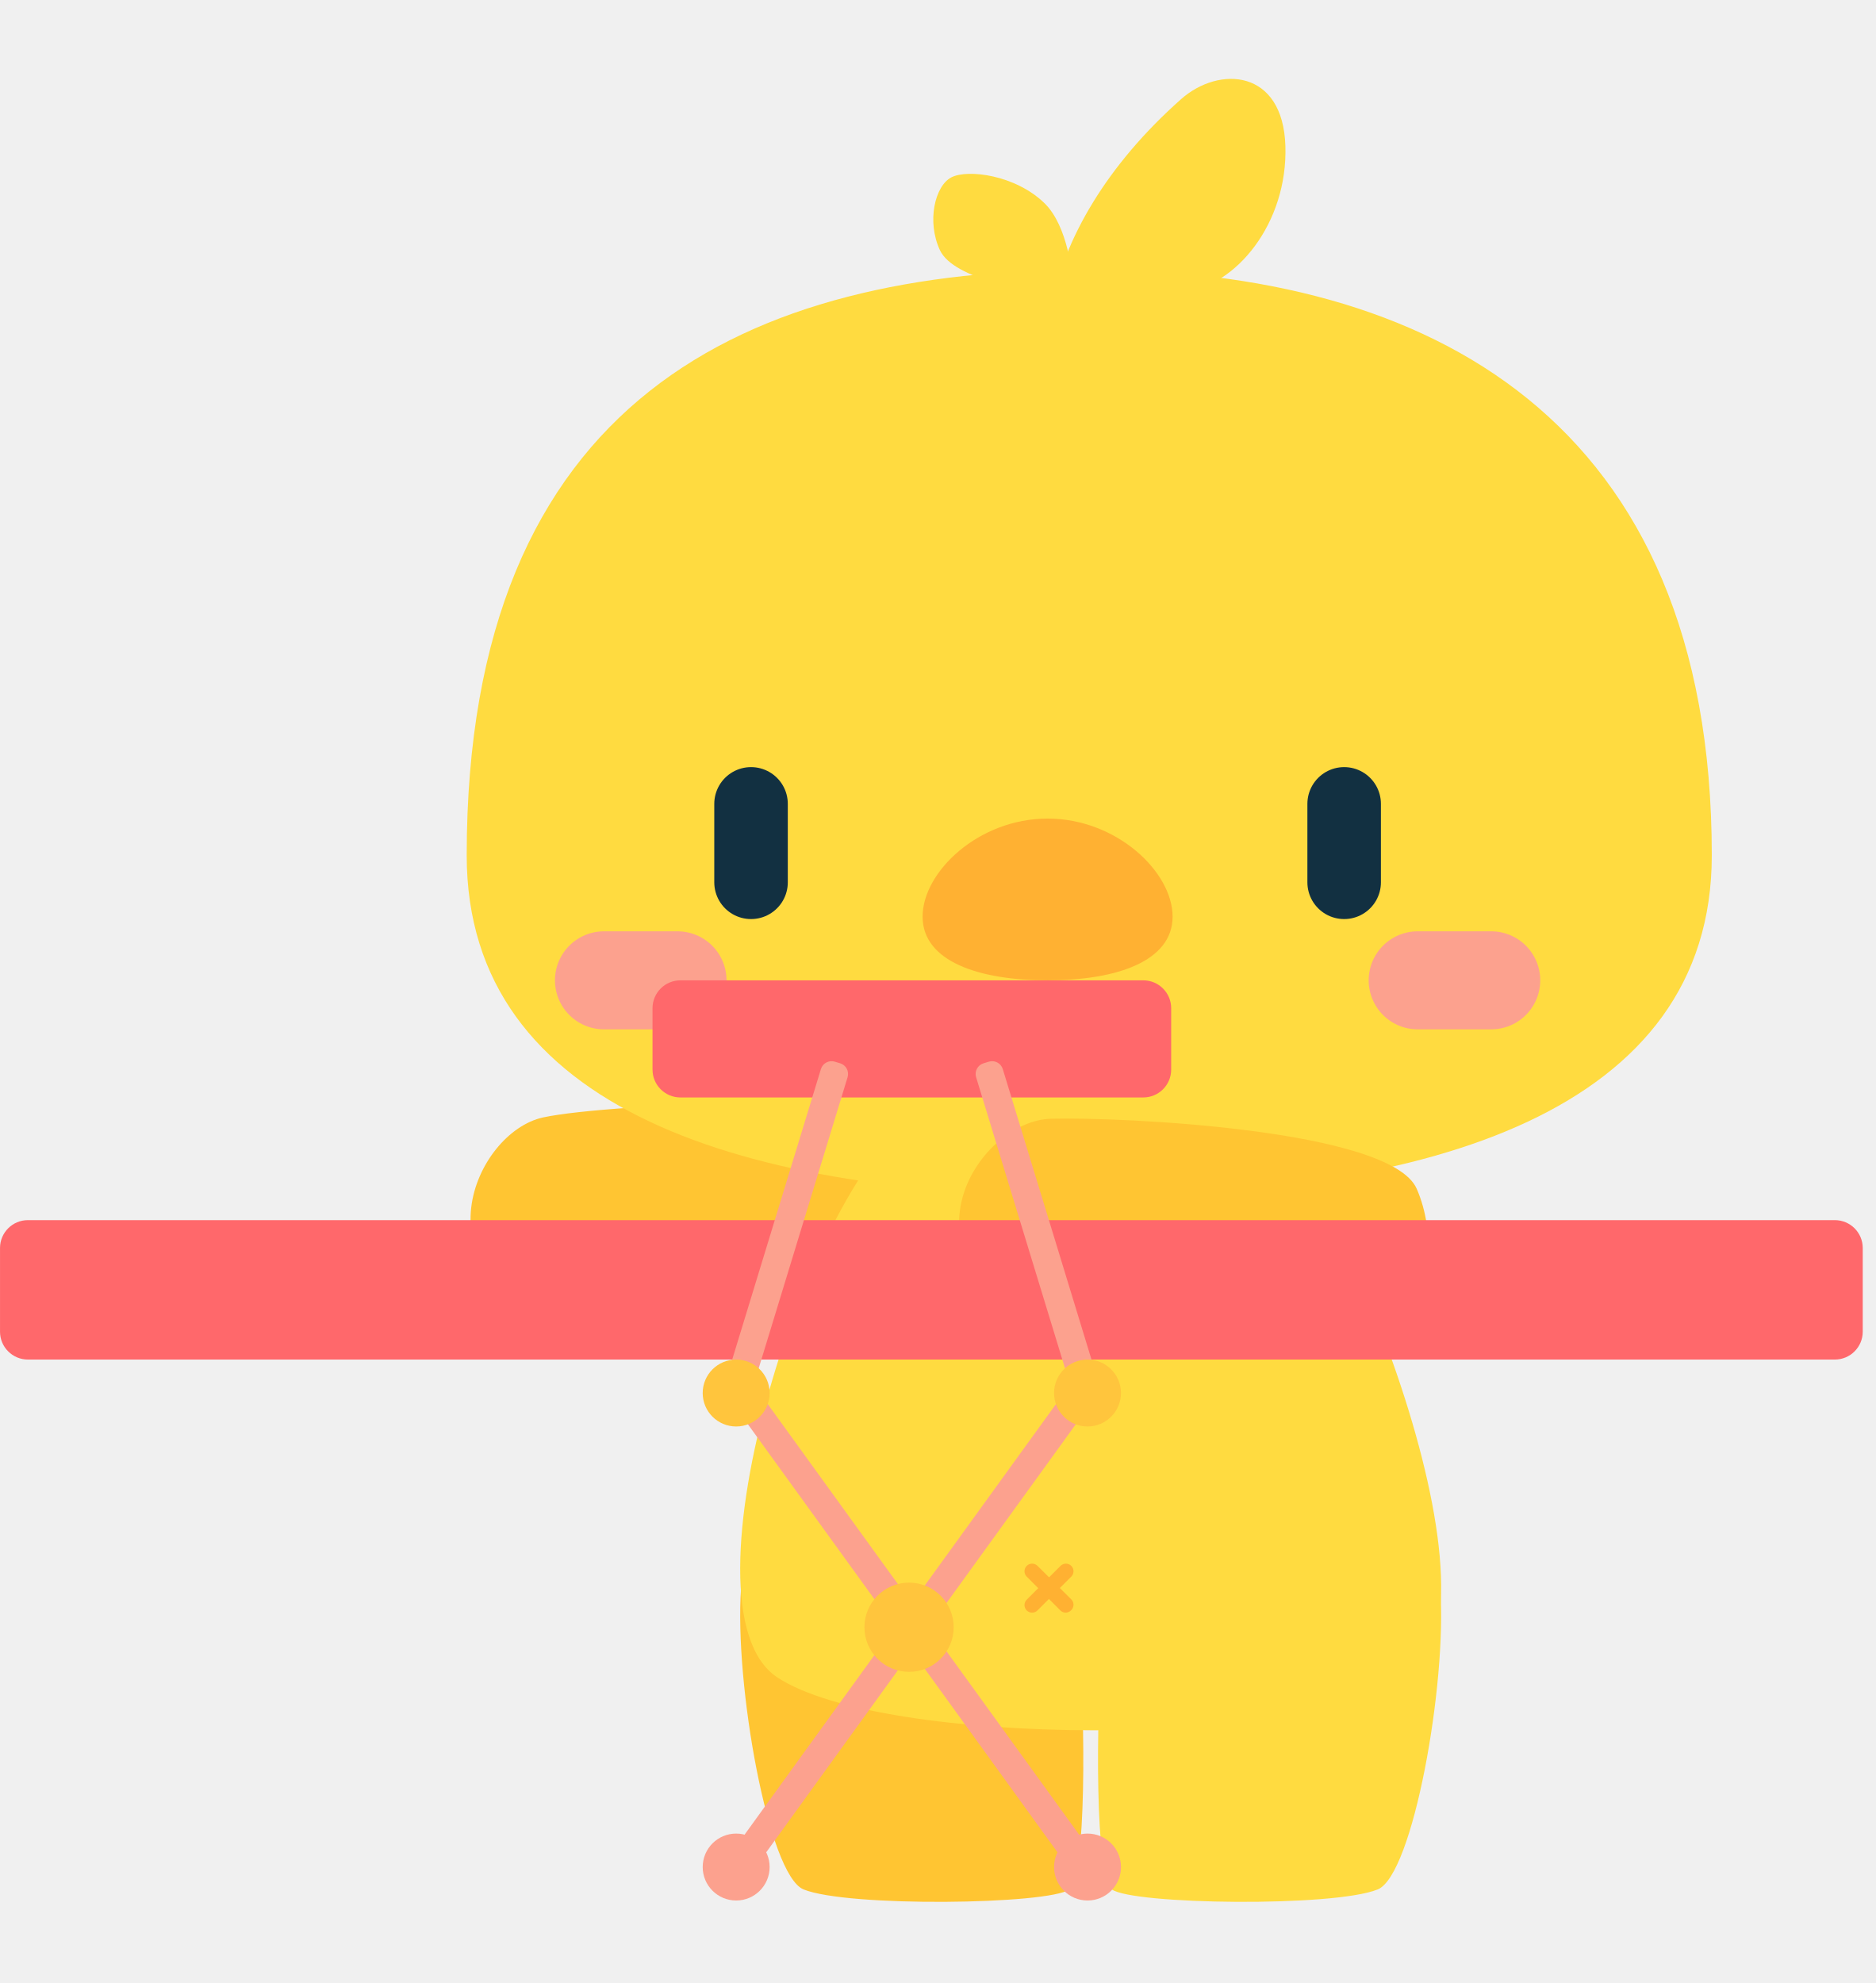
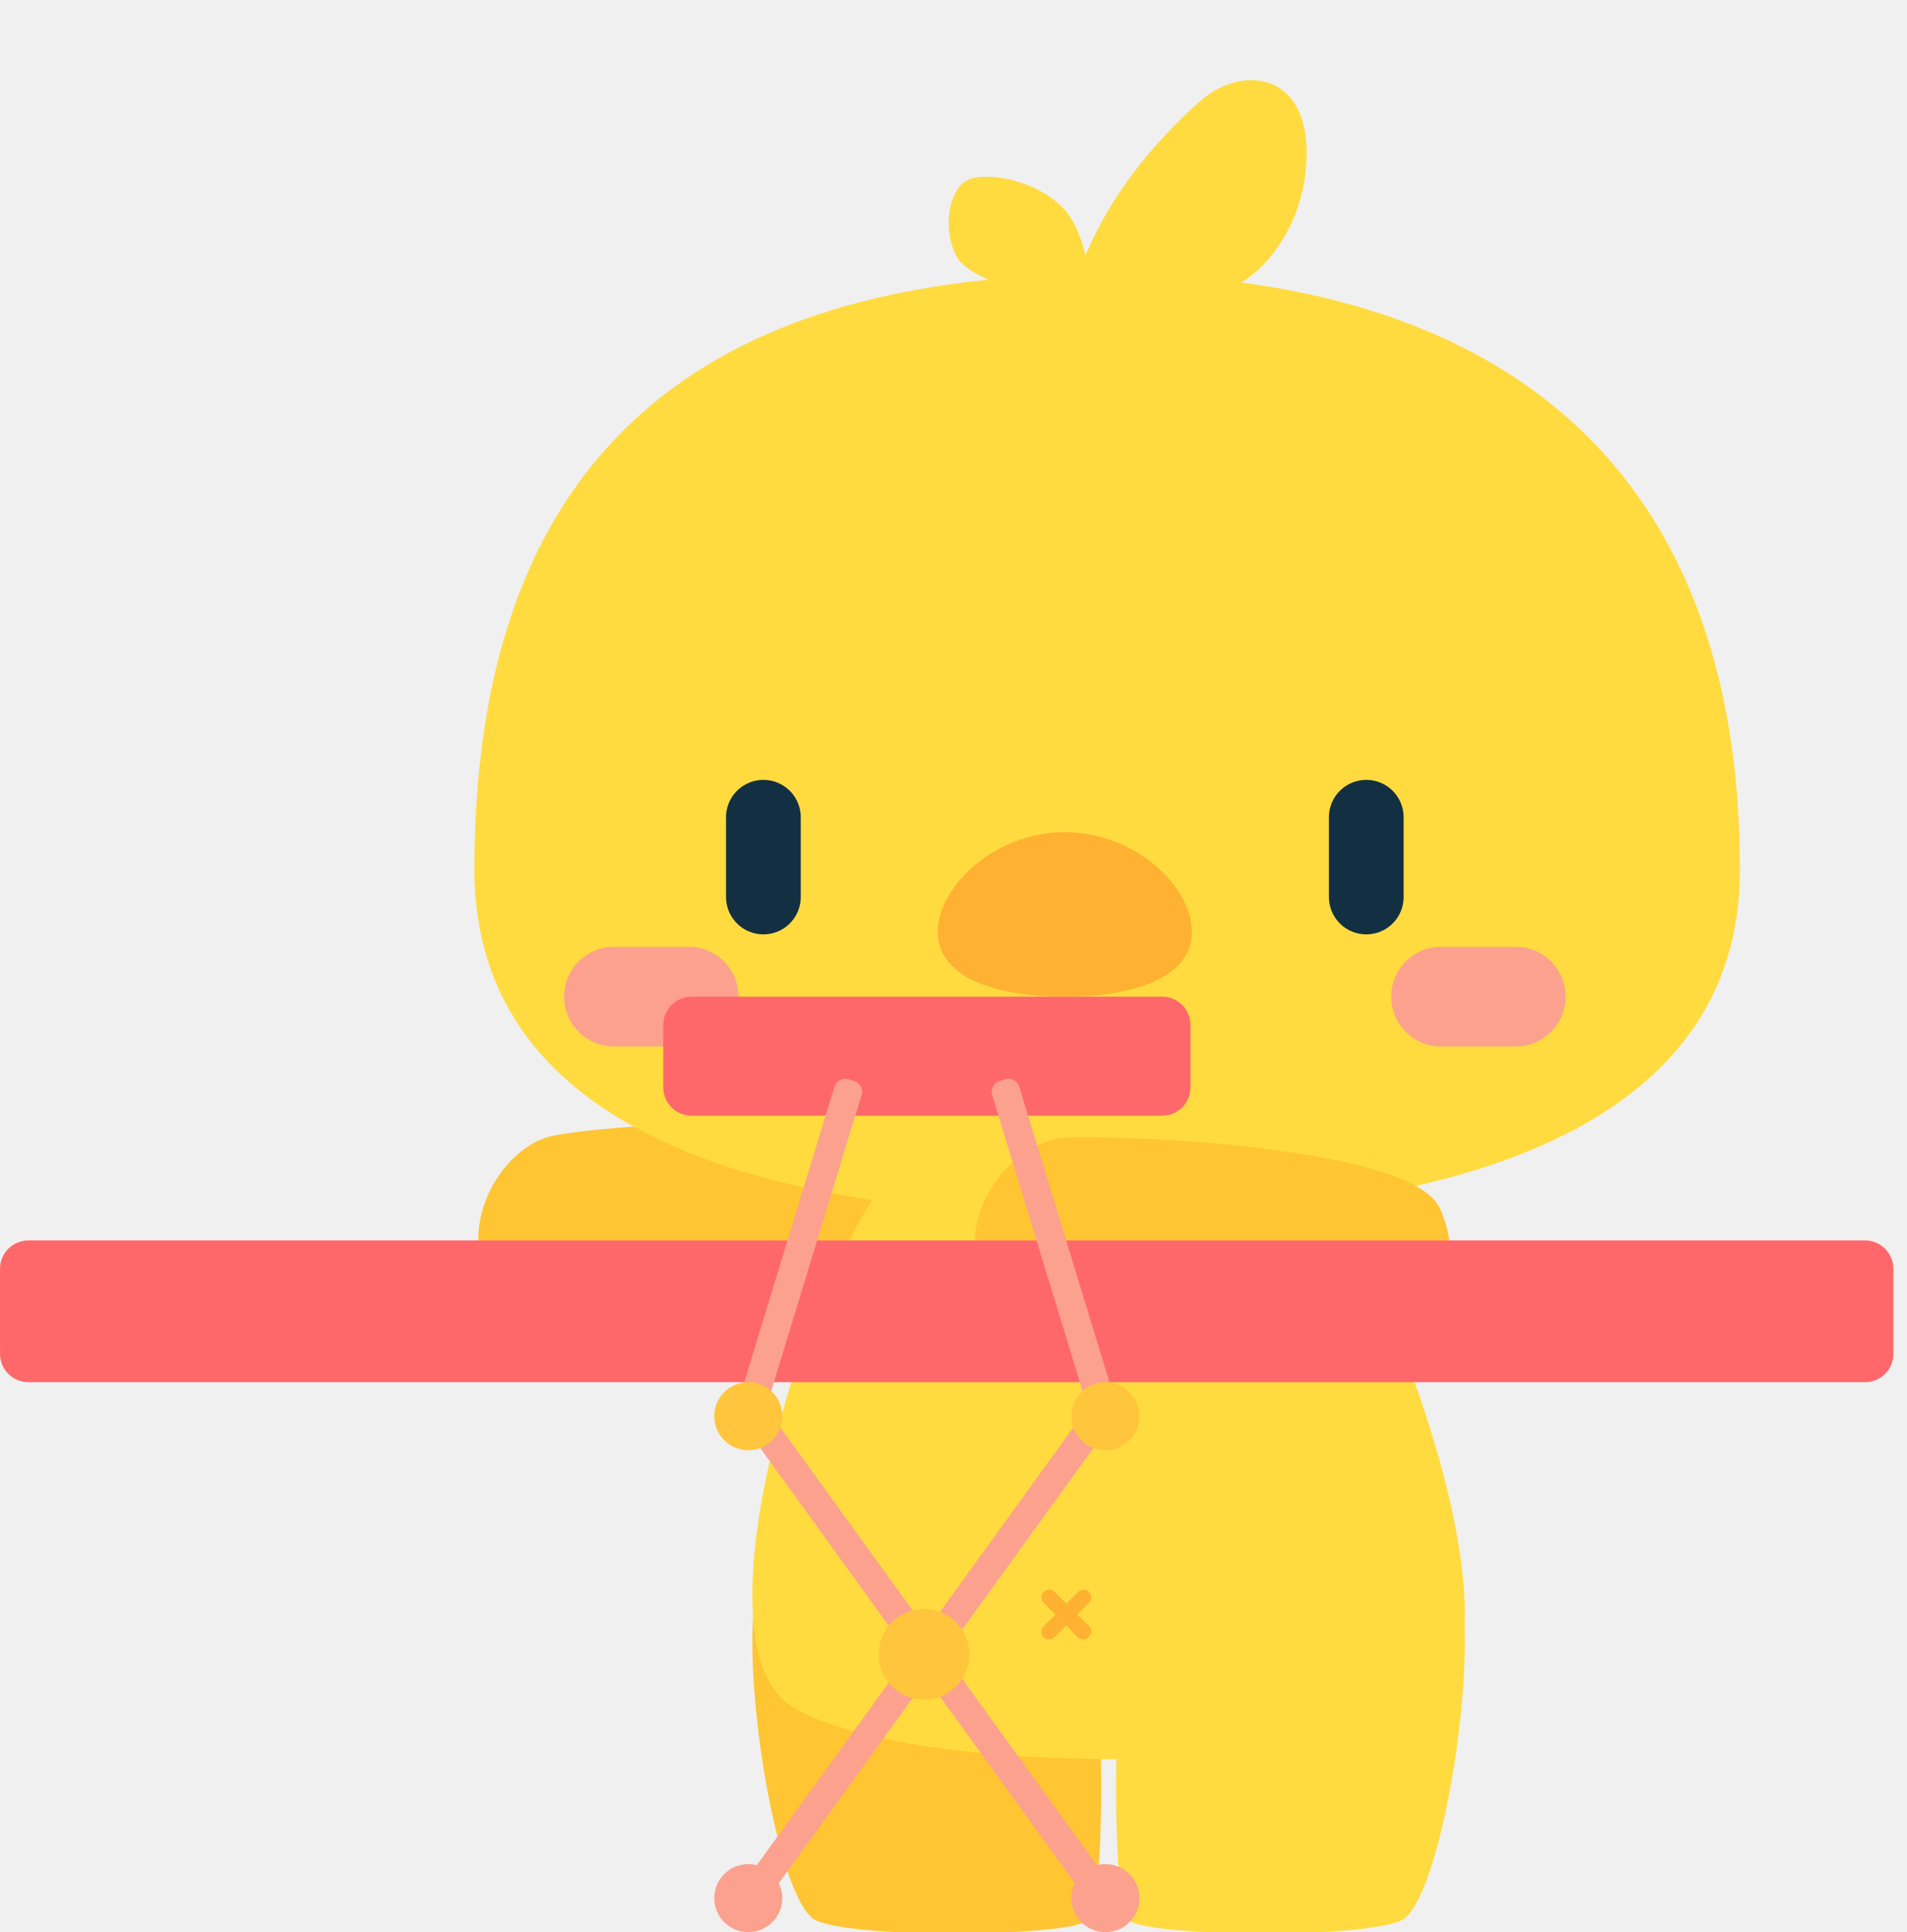
- <svg xmlns="http://www.w3.org/2000/svg" width="227" height="240" viewBox="0 0 227 240" fill="none">
+ <svg xmlns="http://www.w3.org/2000/svg" width="227" height="230" viewBox="0 0 227 230" fill="none">
  <g clip-path="url(#clip0_1490_4484)">
    <path d="M68.379 159.827C83.095 164.129 104.423 150.034 113.247 142.449C113.594 141.18 113.94 138.002 112.543 135.437C110.796 132.232 74.104 133.437 65.739 135.238C57.374 137.039 49.983 154.45 68.379 159.827Z" fill="#FFC532" />
    <path d="M97.246 228.672C92.992 226.932 88.849 203.752 89.688 192.212L130.557 198.735C131.397 208.1 131.453 227.2 129.437 228.672C126.918 230.512 102.565 230.846 97.246 228.672Z" fill="#FFC532" />
    <path d="M94.052 202.996C81.332 194.538 98.527 141.774 110.951 135.128C123.374 128.482 143.581 129.489 152.456 135.128C161.33 140.767 183.26 194.336 170.54 202.996C157.82 211.656 106.772 211.454 94.052 202.996Z" fill="#FFDB40" />
    <path d="M166.745 228.672C171 226.932 175.143 203.752 174.303 192.212L133.435 198.735C132.595 208.1 132.539 227.2 134.554 228.672C137.074 230.512 161.427 230.846 166.745 228.672Z" fill="#FFDB40" />
    <path d="M128.988 195.178C128.866 195.178 128.745 195.155 128.632 195.109C128.52 195.063 128.417 194.996 128.33 194.91L124.209 190.765C124.058 190.589 123.979 190.363 123.988 190.131C123.997 189.899 124.093 189.679 124.258 189.515C124.423 189.351 124.644 189.255 124.877 189.246C125.11 189.237 125.338 189.316 125.515 189.467L129.645 193.566C129.732 193.651 129.801 193.753 129.848 193.865C129.895 193.978 129.919 194.098 129.919 194.22C129.919 194.341 129.895 194.462 129.848 194.574C129.801 194.686 129.732 194.788 129.645 194.874C129.562 194.966 129.461 195.04 129.348 195.092C129.235 195.144 129.112 195.173 128.988 195.178Z" fill="#FFB132" />
    <path d="M124.911 195.178C124.79 195.178 124.67 195.155 124.558 195.109C124.446 195.064 124.344 194.996 124.259 194.911C124.172 194.826 124.104 194.724 124.057 194.612C124.011 194.5 123.987 194.38 123.987 194.259C123.987 194.137 124.011 194.017 124.057 193.905C124.104 193.793 124.172 193.692 124.259 193.606L128.347 189.517C128.433 189.431 128.534 189.362 128.646 189.316C128.758 189.269 128.878 189.245 129 189.245C129.121 189.245 129.241 189.269 129.353 189.316C129.465 189.362 129.567 189.431 129.652 189.517C129.823 189.689 129.919 189.922 129.919 190.165C129.919 190.408 129.823 190.64 129.652 190.813L125.554 194.911C125.383 195.081 125.152 195.177 124.911 195.178Z" fill="#FFB132" />
    <path d="M56.482 103.522C56.482 134.484 90.434 144.751 131.699 144.751C172.965 144.751 207.167 134.484 207.167 103.522C207.167 50.729 172.965 32.628 131.699 32.628C90.434 32.628 56.482 48.215 56.482 103.522Z" fill="#FFDB40" />
    <path d="M180.472 118.648H171.573" stroke="#FCA18E" stroke-width="11.865" stroke-linecap="round" />
    <path d="M81.994 118.648H73.095" stroke="#FCA18E" stroke-width="11.865" stroke-linecap="round" />
    <path d="M162.674 97.292V106.784" stroke="#123041" stroke-width="8.899" stroke-linecap="round" />
    <path d="M90.893 97.292V106.784" stroke="#123041" stroke-width="8.899" stroke-linecap="round" />
    <path d="M111.656 110.936C111.656 116.342 118.429 118.648 126.783 118.648C135.138 118.648 141.911 116.342 141.911 110.936C141.911 105.53 135.138 99.071 126.783 99.071C118.429 99.071 111.656 105.53 111.656 110.936Z" fill="#FFB132" />
    <path d="M142.944 11.996C133.944 19.976 128.774 28.926 127.245 37.072L143.082 35.383C149.603 34.688 155.85 27.001 155.562 17.671C155.274 8.341 147.52 7.938 142.944 11.996Z" fill="#FFDB40" />
    <path d="M126.417 24.602C129.219 27.338 129.927 33.3 129.931 35.939C124.503 35.437 115.395 33.769 113.761 30.293C112.128 26.817 113.147 22.496 115.135 21.466C117.124 20.436 122.914 21.182 126.417 24.602Z" fill="#FFDB40" />
    <path d="M125.242 160.055C138.913 166.997 162.474 157.077 172.546 151.249C173.121 150.066 172.63 146.533 171.448 143.862C168.266 136.675 135.736 135.174 127.182 135.401C118.628 135.629 108.154 151.377 125.242 160.055Z" fill="#FFC532" />
    <g clip-path="url(#clip1_1490_4484)">
      <rect width="225.433" height="16.874" rx="3.375" transform="matrix(-1 0 0 1 225.435 147.671)" fill="#FF686B" />
      <rect width="62.77" height="14.174" rx="3.375" transform="matrix(-1 0 0 1 141.74 118.649)" fill="#FF686B" />
      <rect width="3.375" height="72.383" rx="1.35" transform="matrix(-0.810295 -0.586022 -0.586022 0.810295 132.966 168.548)" fill="#FCA18E" />
      <rect x="87.744" y="168.548" width="3.375" height="72.383" rx="1.35" transform="rotate(-35.8752 87.7437 168.548)" fill="#FCA18E" />
      <rect x="117.738" y="129.084" width="3.375" height="41.088" rx="1.35" transform="rotate(-16.9822 117.738 129.084)" fill="#FCA18E" />
      <rect width="3.375" height="41.088" rx="1.35" transform="matrix(-0.956396 -0.292074 -0.292074 0.956396 102.972 129.084)" fill="#FCA18E" />
      <ellipse cx="4.05" cy="4.05" rx="4.05" ry="4.05" transform="matrix(-1 0 0 1 135.665 164.546)" fill="#FFC53D" />
      <ellipse cx="89.092" cy="168.596" rx="4.05" ry="4.05" fill="#FFC53D" />
      <ellipse cx="5.4" cy="5.4" rx="5.4" ry="5.4" transform="matrix(-1 0 0 1 115.417 191.543)" fill="#FFC53D" />
      <ellipse cx="4.05" cy="4.05" rx="4.05" ry="4.05" transform="matrix(-1 0 0 1 93.1431 221.916)" fill="#FCA18E" />
      <ellipse cx="131.617" cy="225.966" rx="4.05" ry="4.05" fill="#FCA18E" />
    </g>
  </g>
  <defs>
    <clipPath id="clip0_1490_4484">
      <rect width="226.027" height="239.078" fill="white" transform="matrix(-1 0 0 1 226.027 0)" />
    </clipPath>
    <clipPath id="clip1_1490_4484">
      <rect width="262.215" height="135.26" fill="white" transform="matrix(-1 0 0 1 241.452 94.9189)" />
    </clipPath>
  </defs>
</svg>
